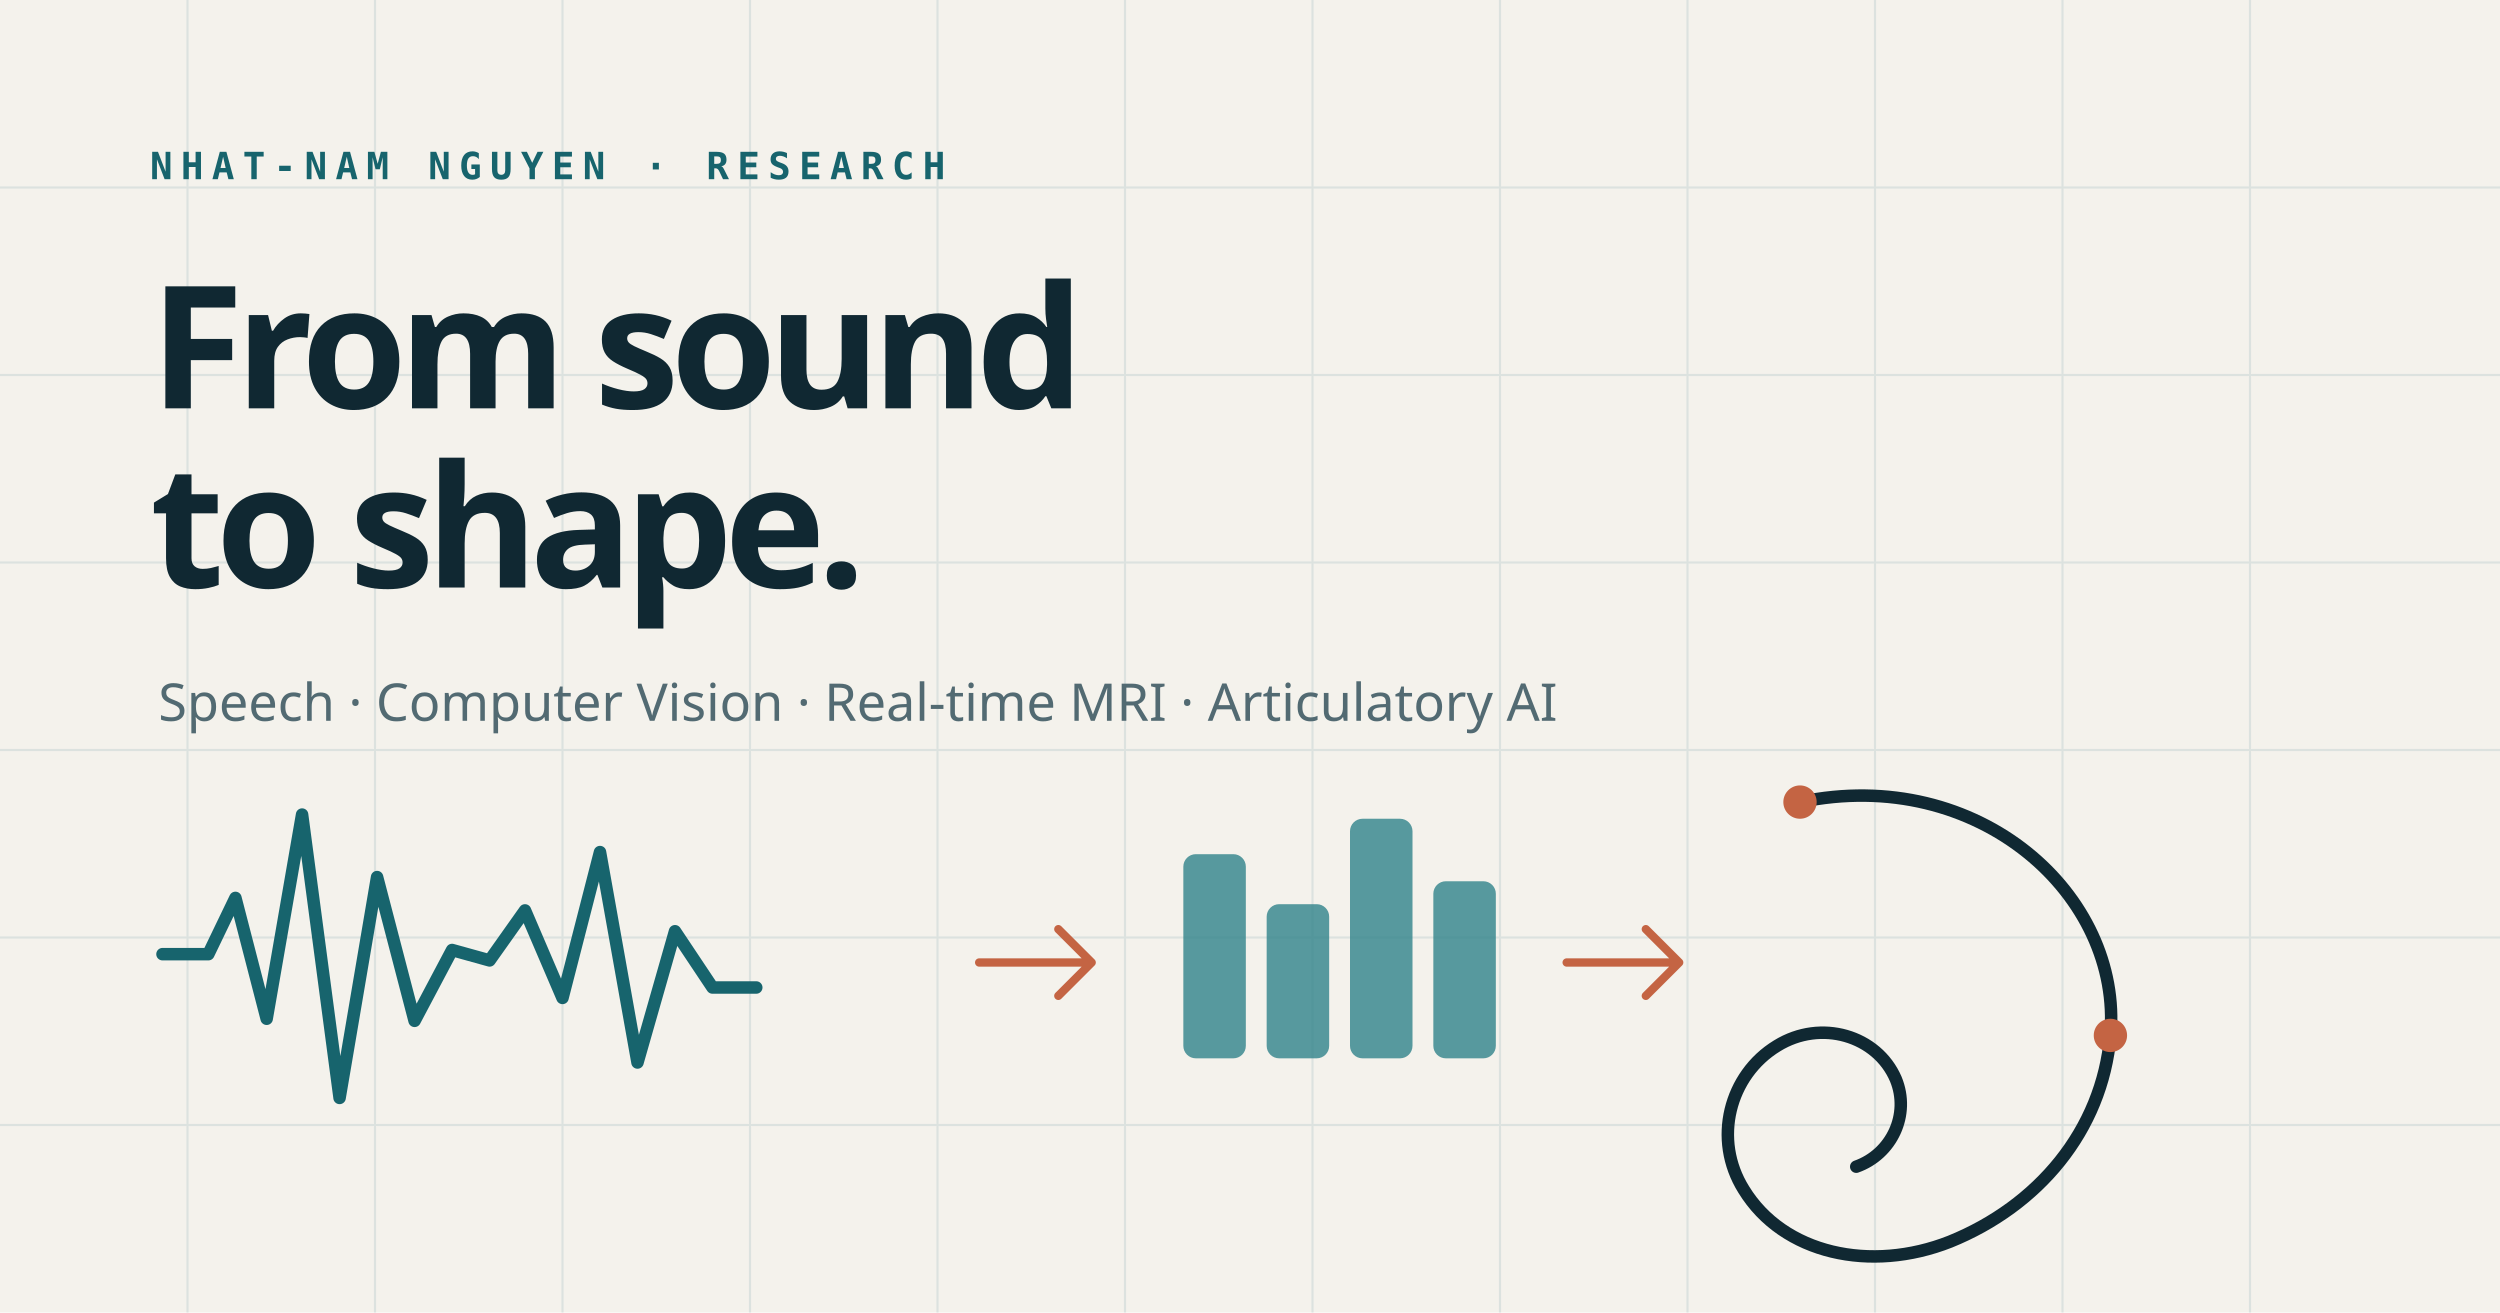
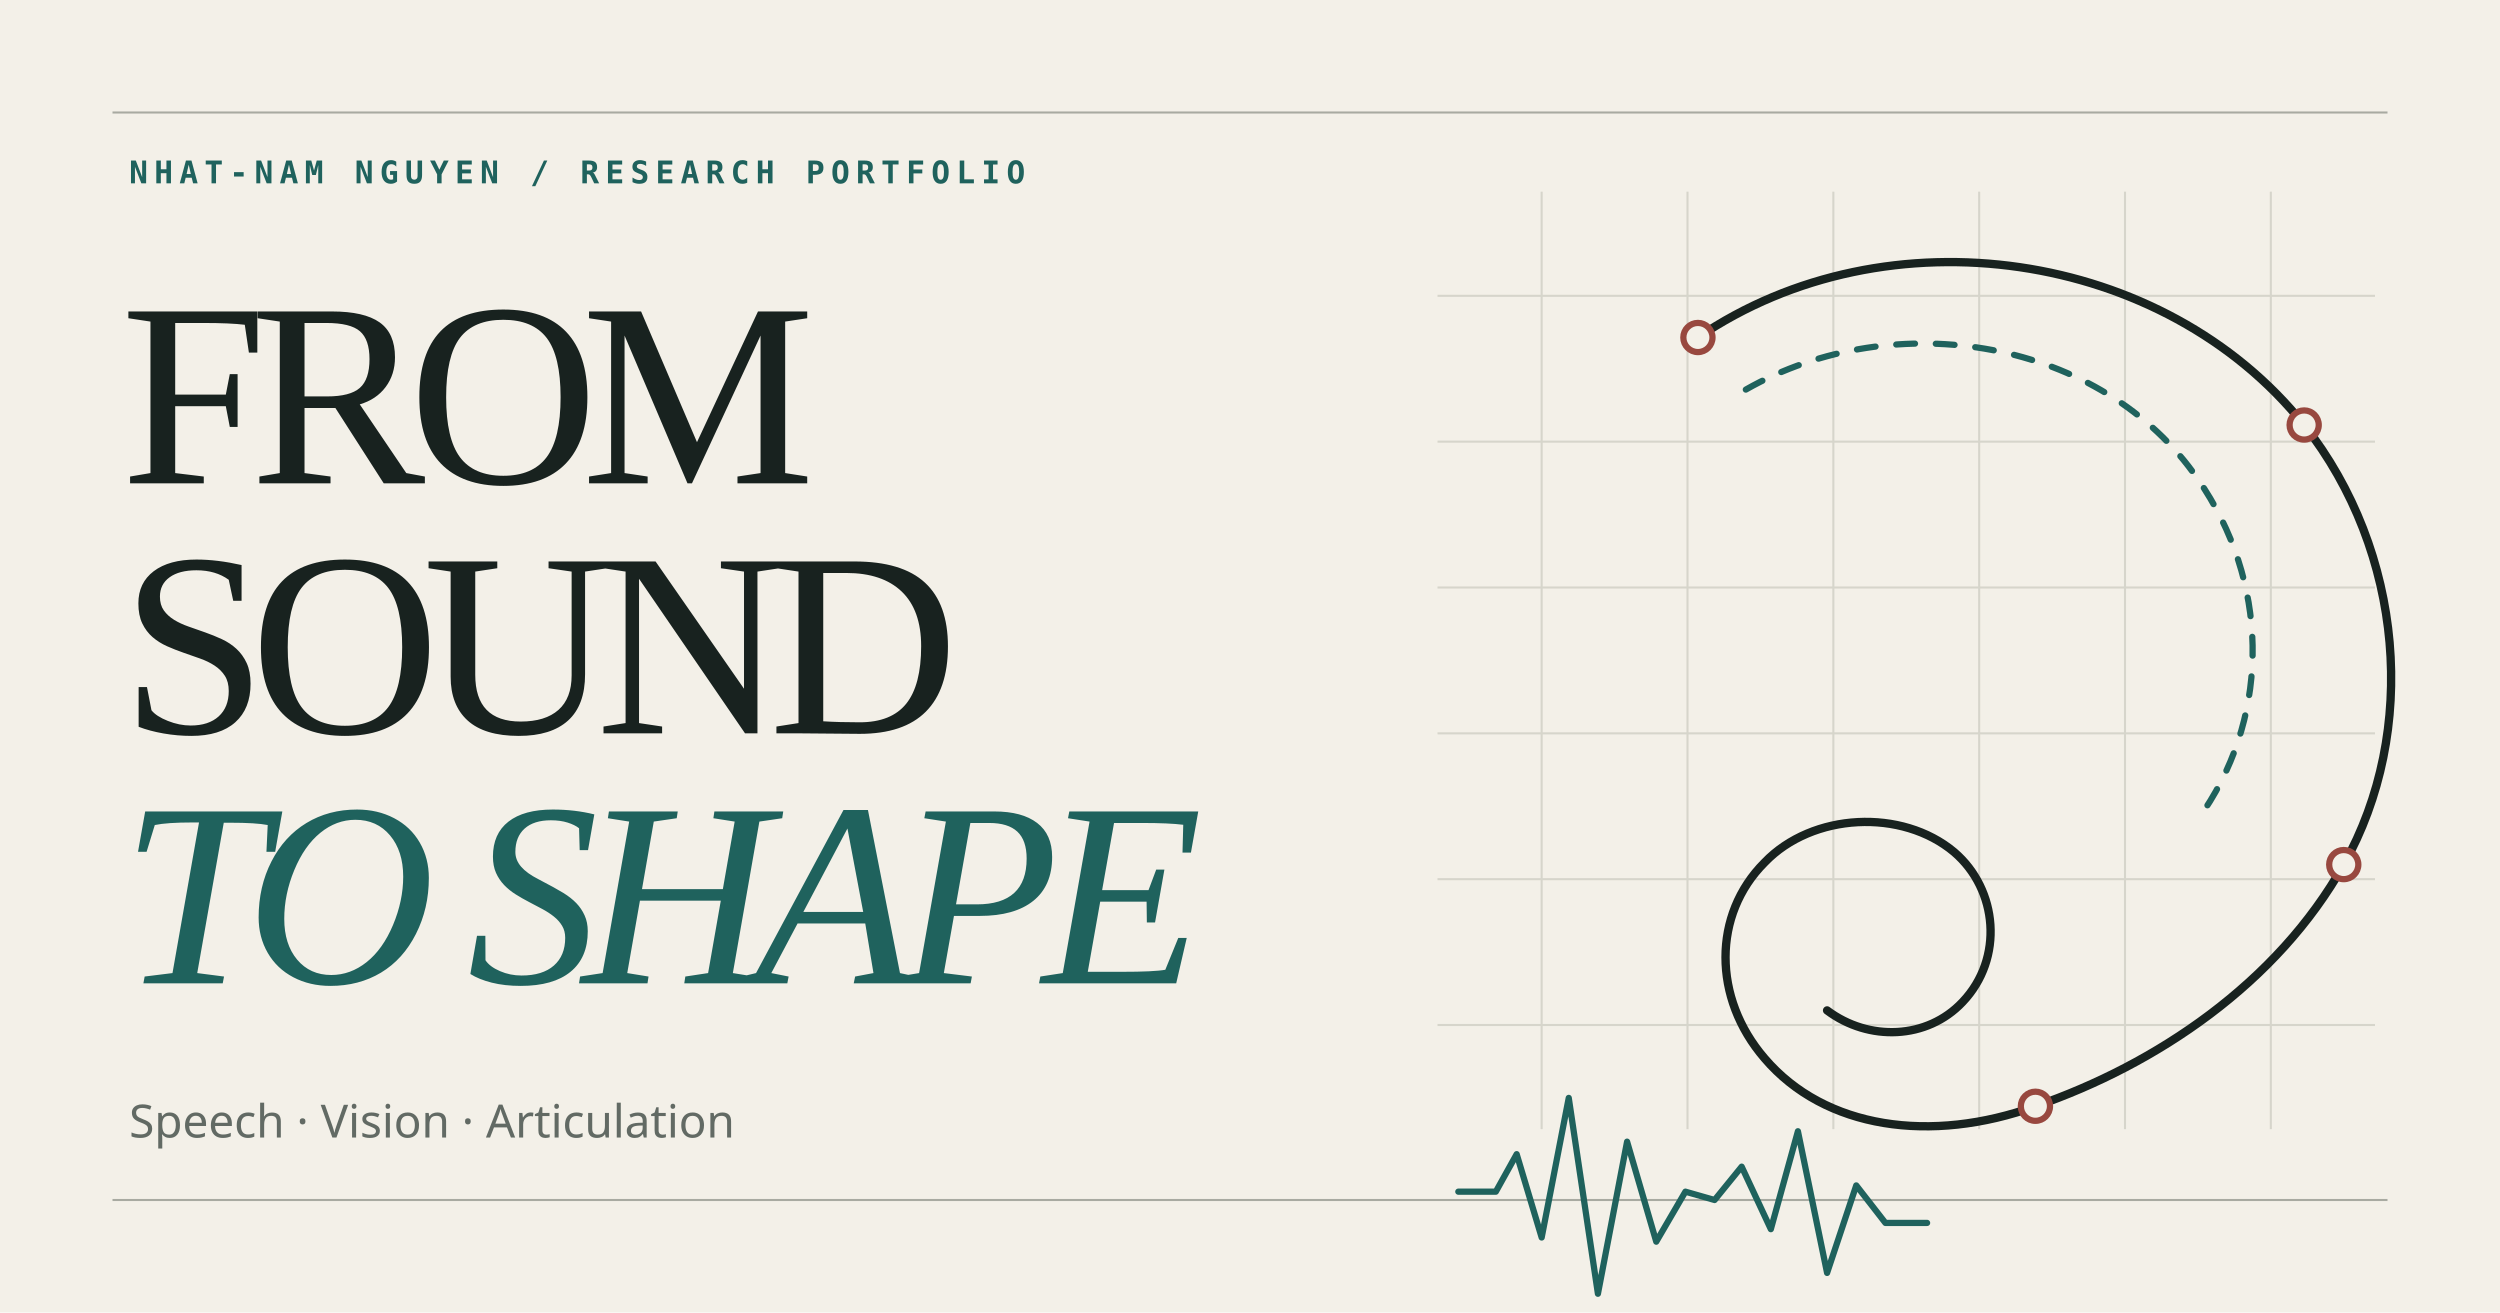
<svg xmlns="http://www.w3.org/2000/svg" viewBox="0 0 1200 630" role="img" aria-labelledby="title desc">
-   <rect width="1200" height="630" fill="#f4f2ec" />
-   <g stroke="#d2dcda" stroke-width="1" opacity=".7">
-     <path d="M0 90h1200M0 180h1200M0 270h1200M0 360h1200M0 450h1200M0 540h1200" />
-     <path d="M90 0v630M180 0v630M270 0v630M360 0v630M450 0v630M540 0v630M630 0v630M720 0v630M810 0v630M900 0v630M990 0v630M1080 0v630" />
+   <rect width="1200" height="630" fill="#f3f0e8" />
+   <path d="M54 54H1146M54 576H1146" stroke="#a8aaa1" />
+   <text x="62" y="88" fill="#1f625d" font-family="ui-monospace, monospace" font-size="15" font-weight="700" letter-spacing="3">NHAT-NAM NGUYEN / RESEARCH PORTFOLIO</text>
+   <g fill="#18221f" font-family="Georgia, 'Times New Roman', serif" font-size="126" font-weight="500" letter-spacing="-8">
+     <text x="58" y="232">FROM</text>
+     <text x="58" y="352">SOUND</text>
+     <text x="58" y="472" fill="#1f625d" font-style="italic">TO SHAPE</text>
  </g>
-   <text x="72" y="86" fill="#17646d" font-family="ui-monospace, monospace" font-size="18" font-weight="700" letter-spacing="4">NHAT-NAM NGUYEN · RESEARCH</text>
-   <text x="72" y="196" fill="#102832" font-family="ui-sans-serif, system-ui, sans-serif" font-size="82" font-weight="720" letter-spacing="-4">From sound</text>
-   <text x="72" y="282" fill="#102832" font-family="ui-sans-serif, system-ui, sans-serif" font-size="82" font-weight="720" letter-spacing="-4">to shape.</text>
-   <text x="76" y="346" fill="#526a72" font-family="ui-sans-serif, system-ui, sans-serif" font-size="25">Speech · Computer Vision · Real-time MRI · Articulatory AI</text>
-   <path d="M78 458h22l13-27 15 58 17-98 18 136 18-106 18 69 18-34 18 5 17-24 18 42 18-70 18 101 18-63 18 27h21" fill="none" stroke="#17646d" stroke-width="6" stroke-linecap="round" stroke-linejoin="round" />
-   <path d="M470 462h54m-16-16 16 16-16 16" fill="none" stroke="#c46443" stroke-width="4" stroke-linecap="round" stroke-linejoin="round" />
-   <g fill="#34858c" opacity=".82">
-     <rect x="568" y="410" width="30" height="98" rx="6" />
-     <rect x="608" y="434" width="30" height="74" rx="6" />
-     <rect x="648" y="393" width="30" height="115" rx="6" />
-     <rect x="688" y="423" width="30" height="85" rx="6" />
+   <text x="62" y="546" fill="#626a64" font-family="ui-sans-serif, system-ui, sans-serif" font-size="22">Speech · Vision · Articulation</text>
+   <g transform="translate(690 72)">
+     <g stroke="#d3d2c8" opacity=".9">
+       <path d="M0 70H450M0 140H450M0 210H450M0 280H450M0 350H450M0 420H450" />
+       <path d="M50 20V470M120 20V470M190 20V470M260 20V470M330 20V470M400 20V470" />
+     </g>
+     <path d="M125 90c91-62 224-42 291 42 48 61 55 147 19 211-32 57-90 96-148 116-50 18-101 11-130-23-25-29-25-69 0-94 23-24 66-26 91-5 21 18 24 51 4 72-17 18-45 19-65 4" fill="none" stroke="#18221f" stroke-width="4" stroke-linecap="round" stroke-linejoin="round" />
+     <path d="M148 115c72-41 171-24 217 43 34 49 35 111 3 159" fill="none" stroke="#1f625d" stroke-width="3" stroke-linecap="round" stroke-dasharray="9 10" />
+     <g fill="#f3f0e8" stroke="#98483f" stroke-width="3">
+       <circle cx="125" cy="90" r="7" />
+       <circle cx="416" cy="132" r="7" />
+       <circle cx="435" cy="343" r="7" />
+       <circle cx="287" cy="459" r="7" />
+     </g>
+     <path d="M10 500h18l10-18 12 40 13-67 14 94 14-73 14 48 14-24 14 4 13-16 14 30 13-47 14 68 14-42 14 18h20" fill="none" stroke="#1f625d" stroke-width="3" stroke-linecap="round" stroke-linejoin="round" />
  </g>
-   <path d="M752 462h54m-16-16 16 16-16 16" fill="none" stroke="#c46443" stroke-width="4" stroke-linecap="round" stroke-linejoin="round" />
-   <path d="M864 385c86-18 155 45 149 112-4 46-35 82-77 99-38 15-80 6-99-25-15-24-7-55 16-69 21-13 48-5 57 16 7 17-2 36-19 42" fill="none" stroke="#102832" stroke-width="6" stroke-linecap="round" stroke-linejoin="round" />
-   <circle cx="864" cy="385" r="8" fill="#c46443" />
-   <circle cx="1013" cy="497" r="8" fill="#c46443" />
</svg>
